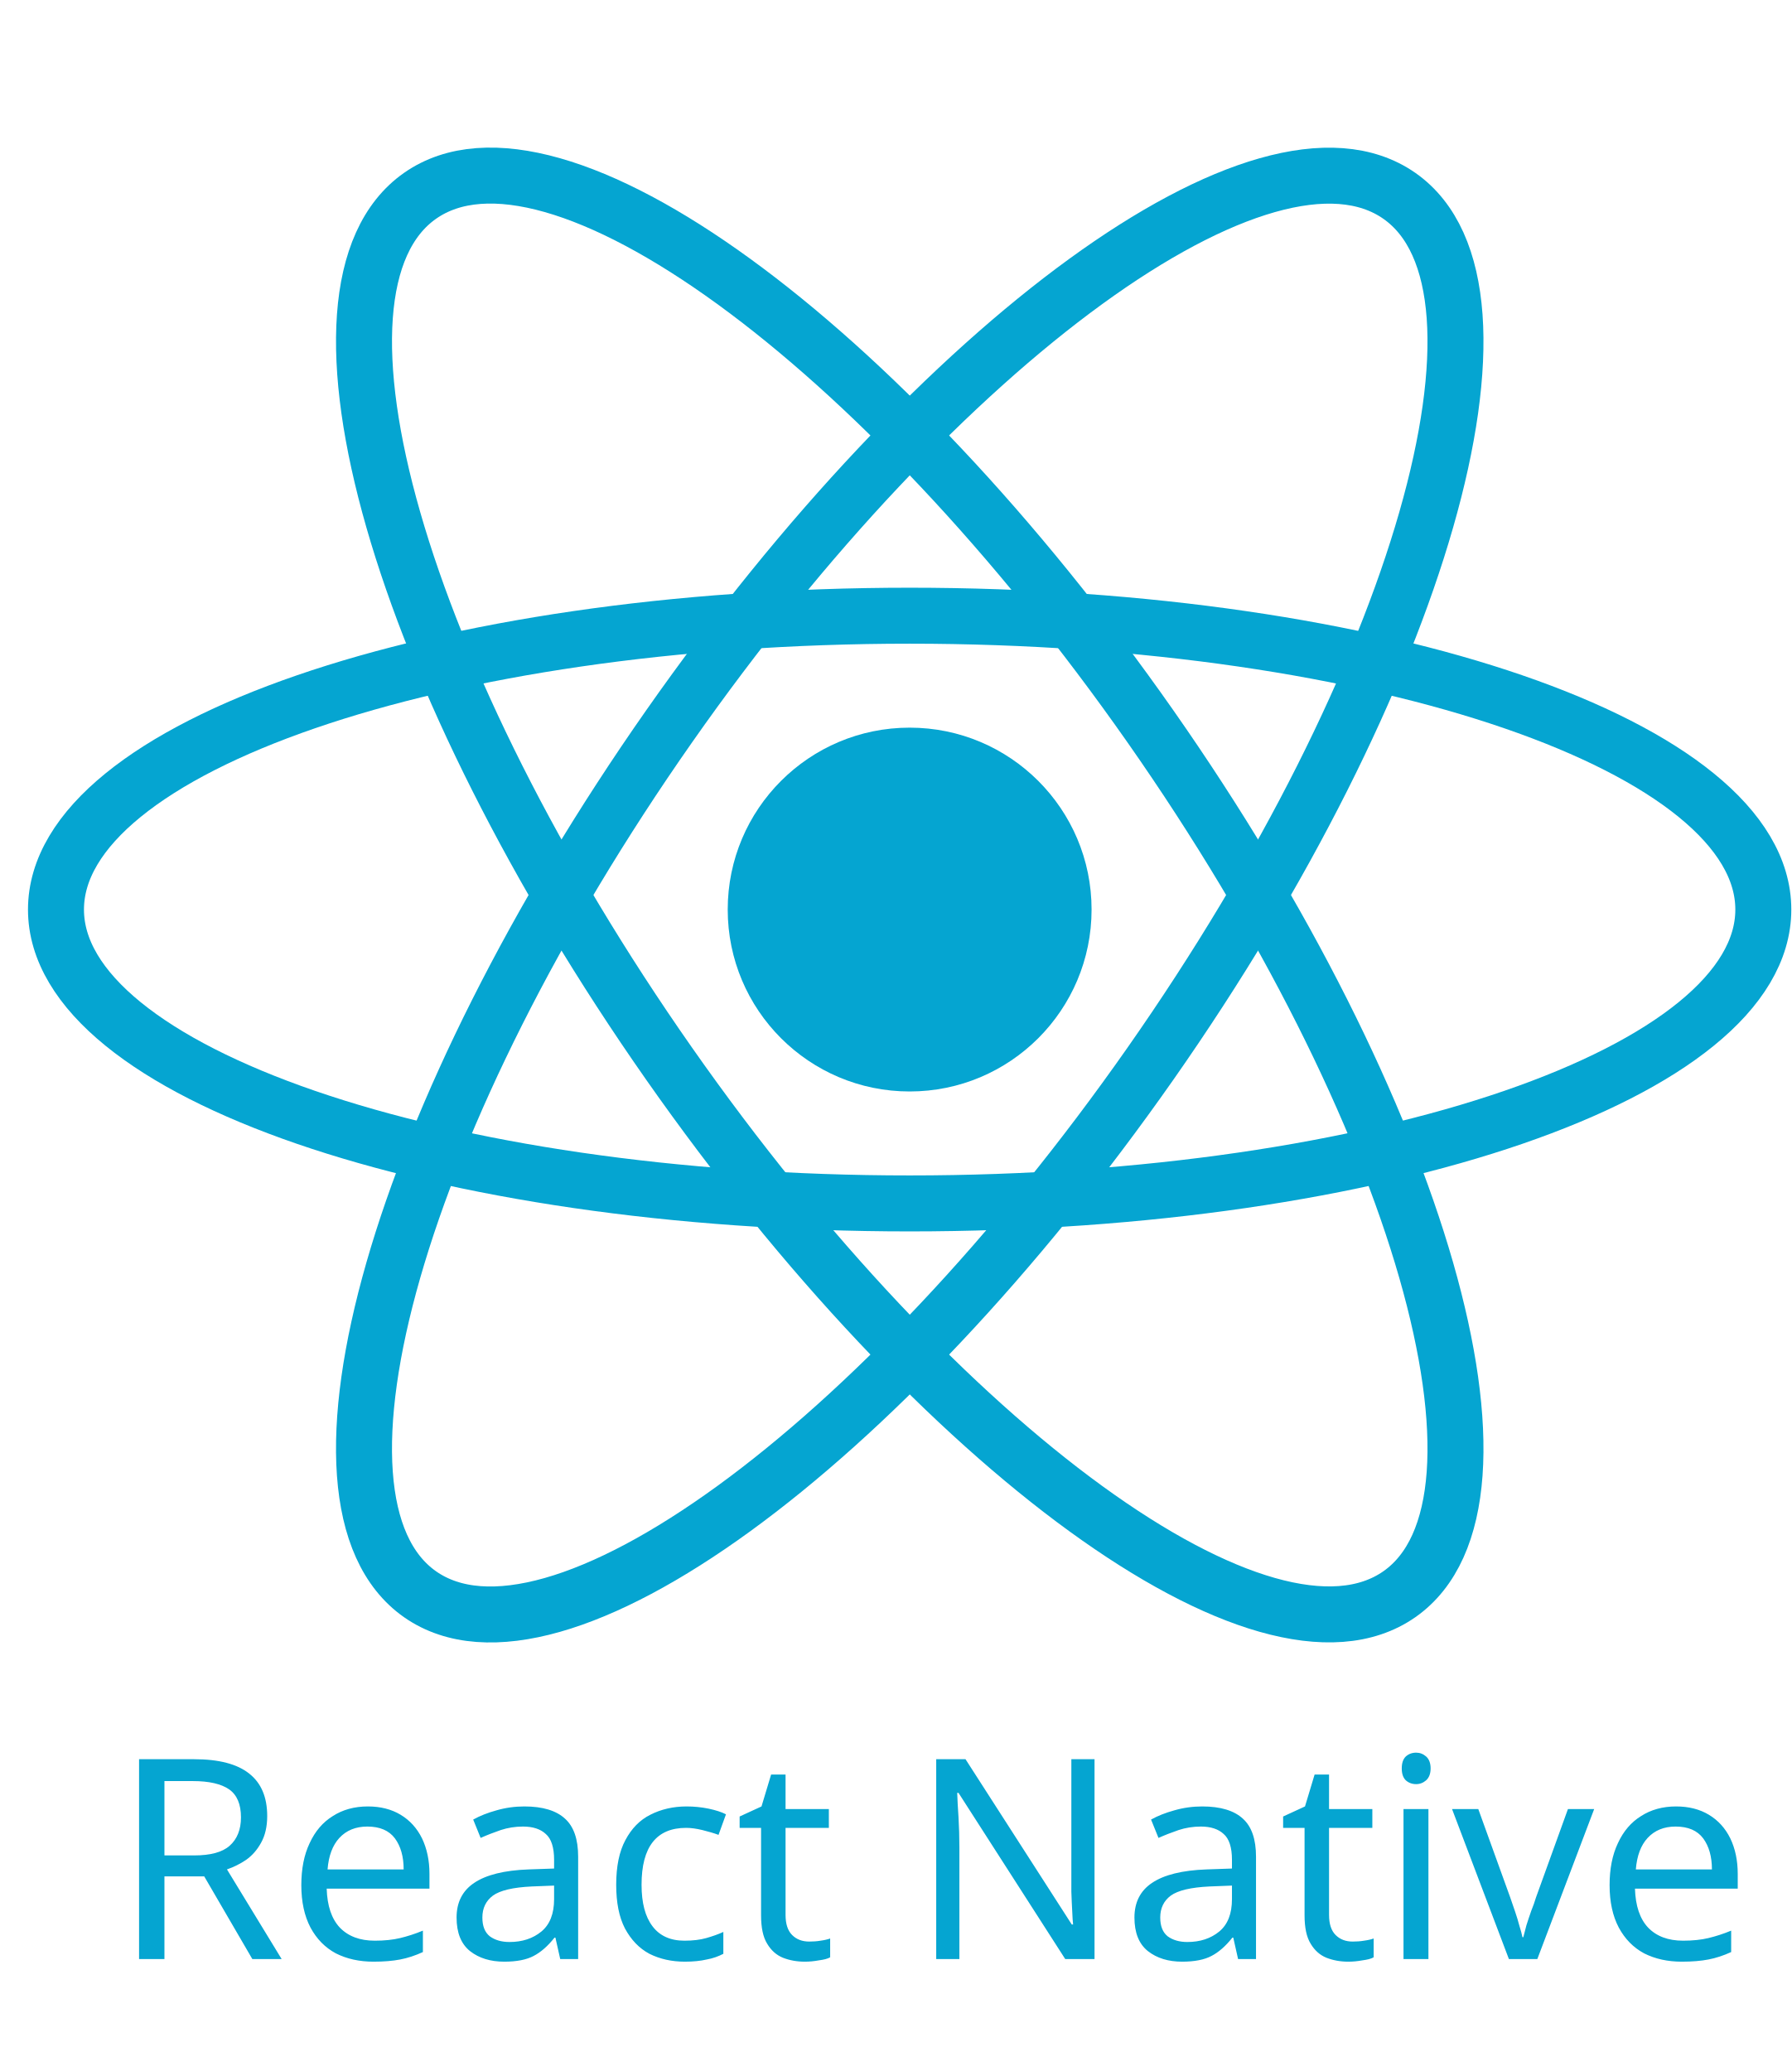
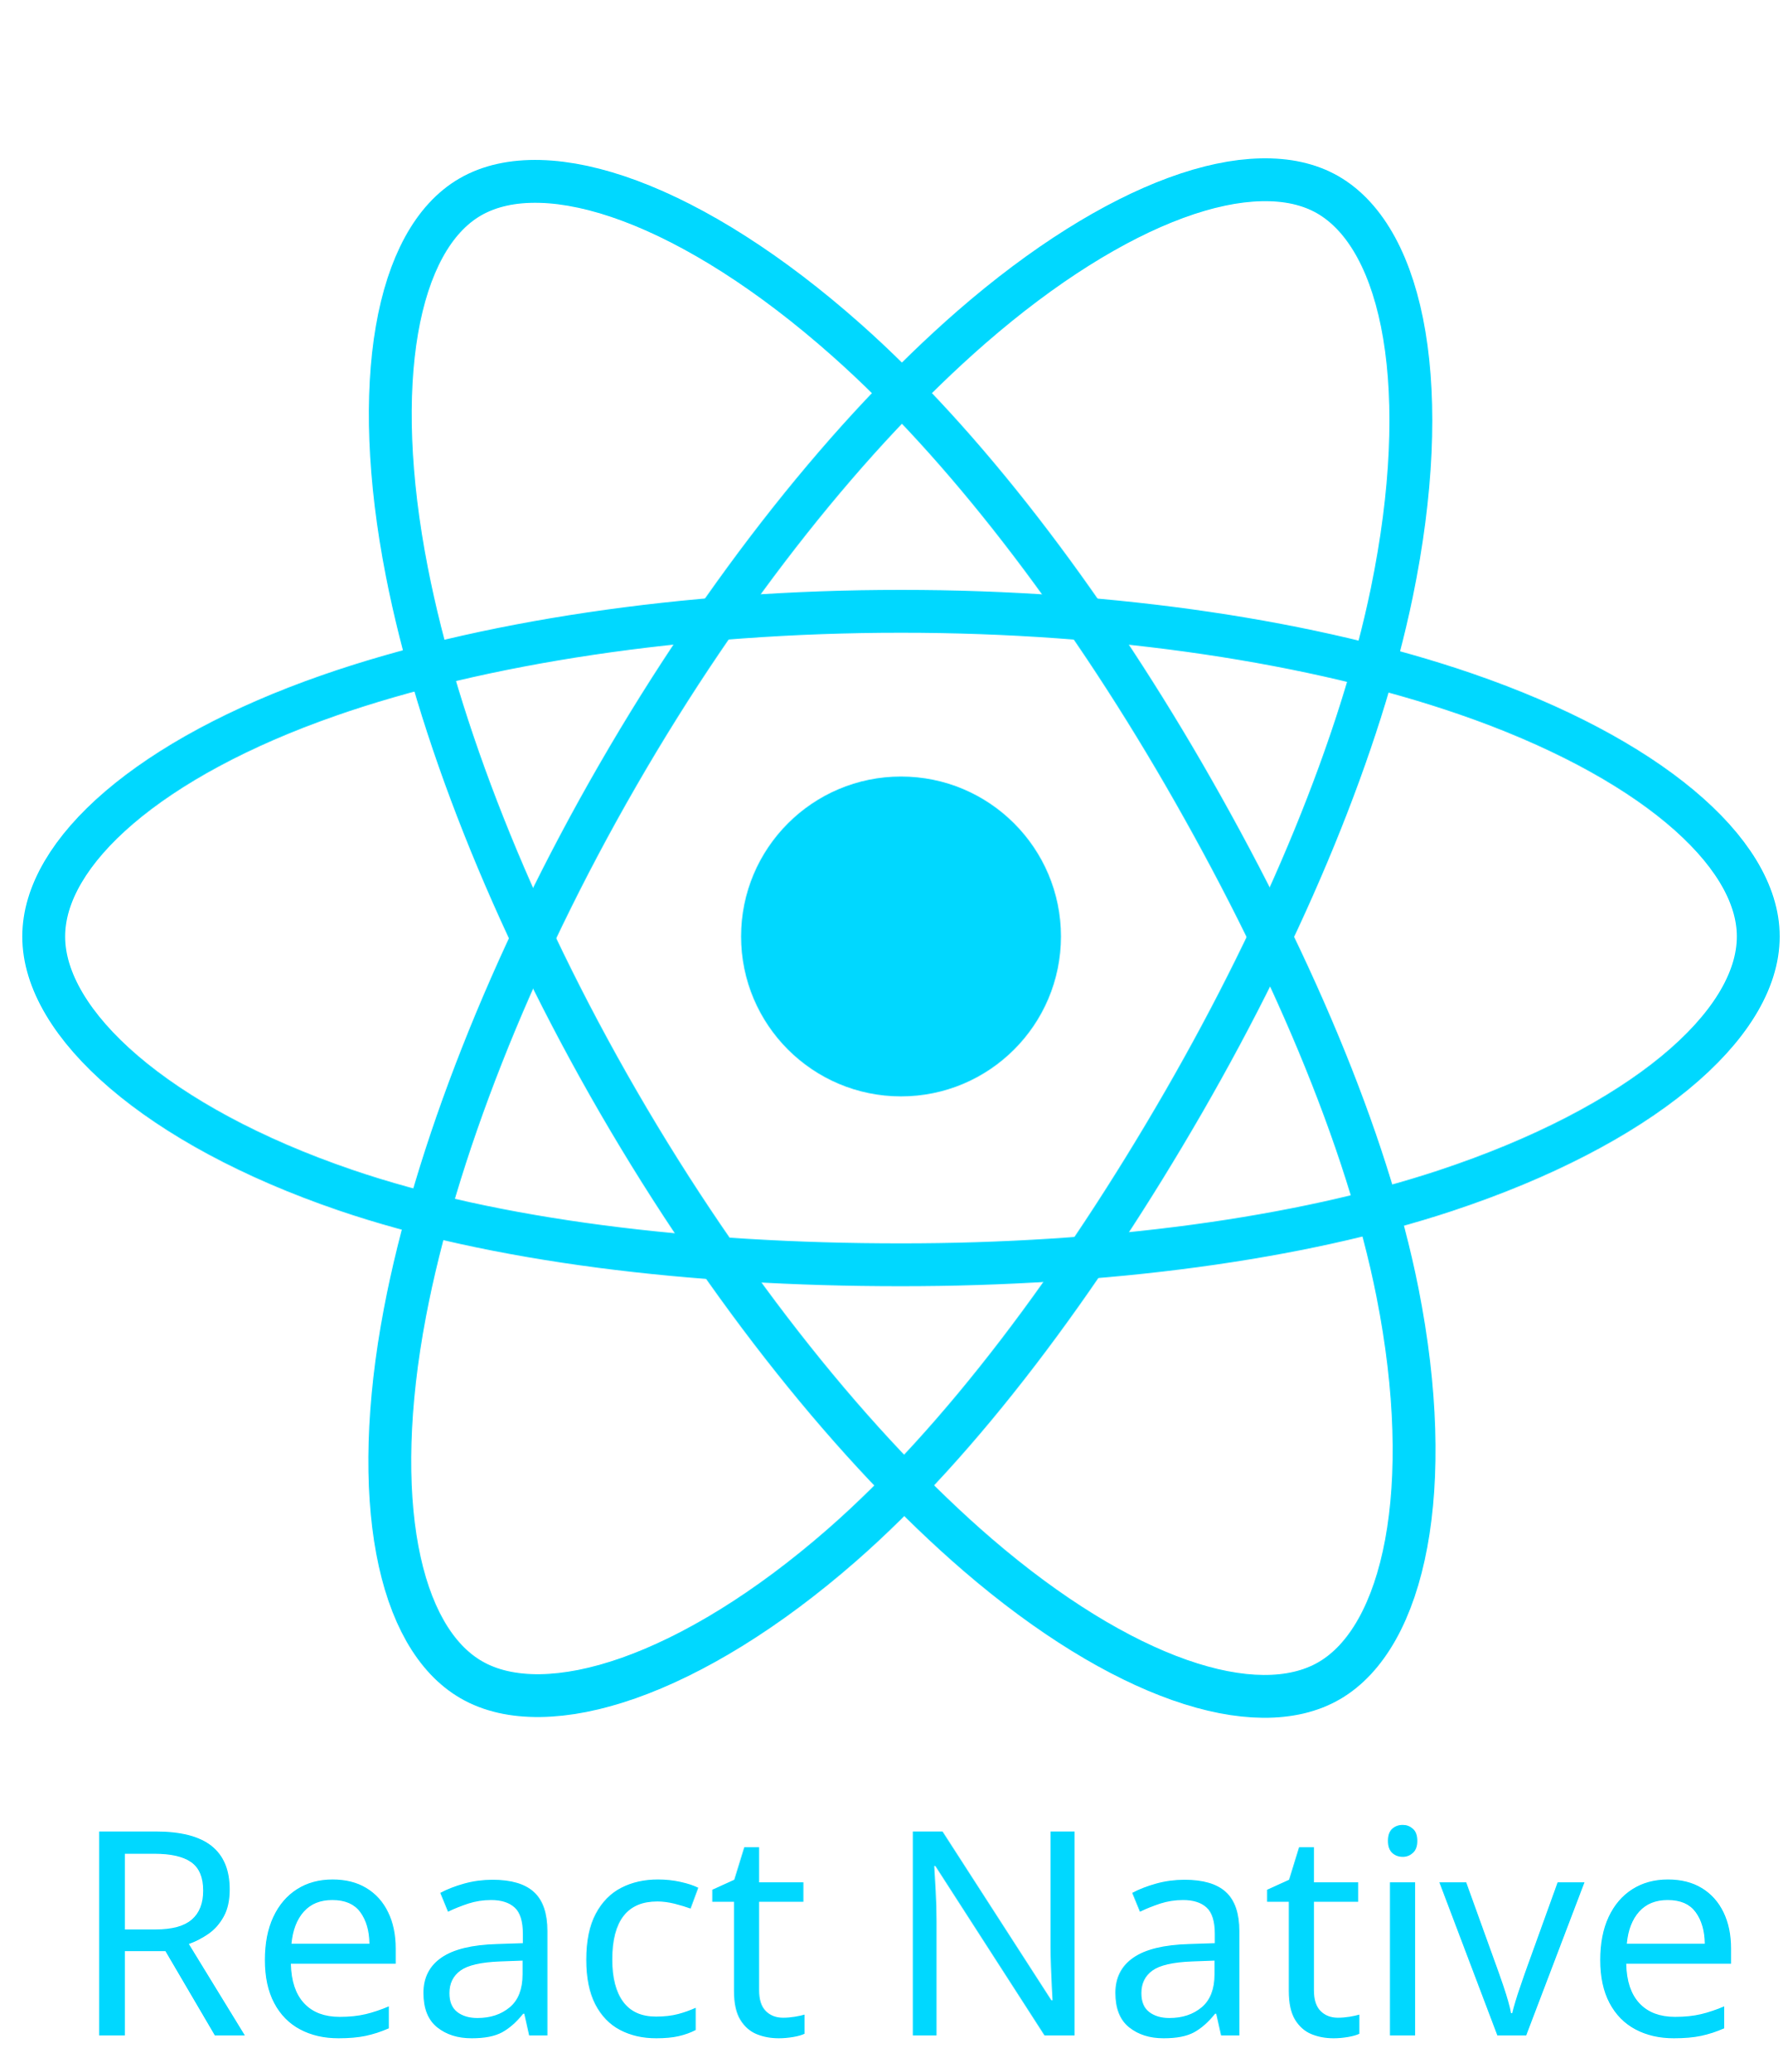
- <svg xmlns="http://www.w3.org/2000/svg" viewBox="0 0 64 74">
+ <svg xmlns="http://www.w3.org/2000/svg" width="1001.13" height="1160" viewBox="0 0 1001.13 1000">
  <defs>
-     <style>
-       .cls-1 {
-         fill: #05A5D1;
-       }
- 
-       .cls-2 {
-         fill: none;
-         stroke: #05A5D1;
-         stroke-miterlimit: 10;
-         stroke-width: 2px;
-       }
-     </style>
+     <style>.cls-1{fill:#00d8ff;}.cls-2{fill:none;stroke:#00d8ff;stroke-miterlimit:10;stroke-width:24px;}</style>
  </defs>
-   <g>
-     <g>
-       <circle class="cls-1" cx="32.5" cy="32.5" r="6.5" />
-       <ellipse class="cls-2" cx="32.5" cy="32.5" rx="30.5" ry="10.5" />
-       <ellipse class="cls-2" cx="32.51" cy="31.98" rx="30.5" ry="10.5" transform="translate(-12.34 40.27) rotate(-55)" />
-       <ellipse class="cls-2" cx="32.51" cy="31.98" rx="10.5" ry="30.5" transform="translate(-12.47 24.43) rotate(-35)" />
-     </g>
-   </g>
-   <text x="4" y="70" font-family="sans-serif" font-size="10px" fill="#05A5D1">React Native</text>
+   <circle class="cls-1" cx="504.59" cy="444.48" r="89.57" />
+   <path class="cls-2" d="M504.59,262.37c120.25,0,232,17.26,316.2,46.26,101.49,34.94,163.88,87.9,163.88,135.85,0,50-66.13,106.24-175.11,142.35-82.4,27.3-190.82,41.55-305,41.55-117,0-227.87-13.38-311.18-41.85-105.42-36-168.91-93-168.91-142,0-47.57,59.57-100.11,159.64-135C268.68,280,383.16,262.37,504.59,262.37Z" />
+   <path class="cls-2" d="M346.06,354c60.07-104.17,130.83-192.32,198-250.81,81-70.46,158-98,199.56-74.1,43.29,25,59,110.36,35.83,222.81-17.52,85-59.34,186-116.37,284.95C604.64,638.18,537.69,727.51,471.4,785.45c-83.87,73.32-165,99.85-207.43,75.37-41.2-23.77-57-101.63-37.2-205.74C243.48,567.11,285.39,459.15,346.06,354Z" />
+   <path class="cls-2" d="M346.21,537.06C286,433,244.92,327.66,227.82,240.23c-20.61-105.33-6-185.87,35.46-209.9,43.25-25,125.08,4,210.93,80.24C539.12,168.2,605.77,254.89,663,353.69,721.6,455,765.55,557.59,782.65,644c21.63,109.29,4.12,192.79-38.31,217.35-41.16,23.83-116.49-1.4-196.81-70.52C479.66,732.39,407.05,642.15,346.21,537.06Z" />
+   <text x="40" y="1060" font-family="sans-serif" font-size="160px" fill="#00d8ff">React Native</text>
</svg>
